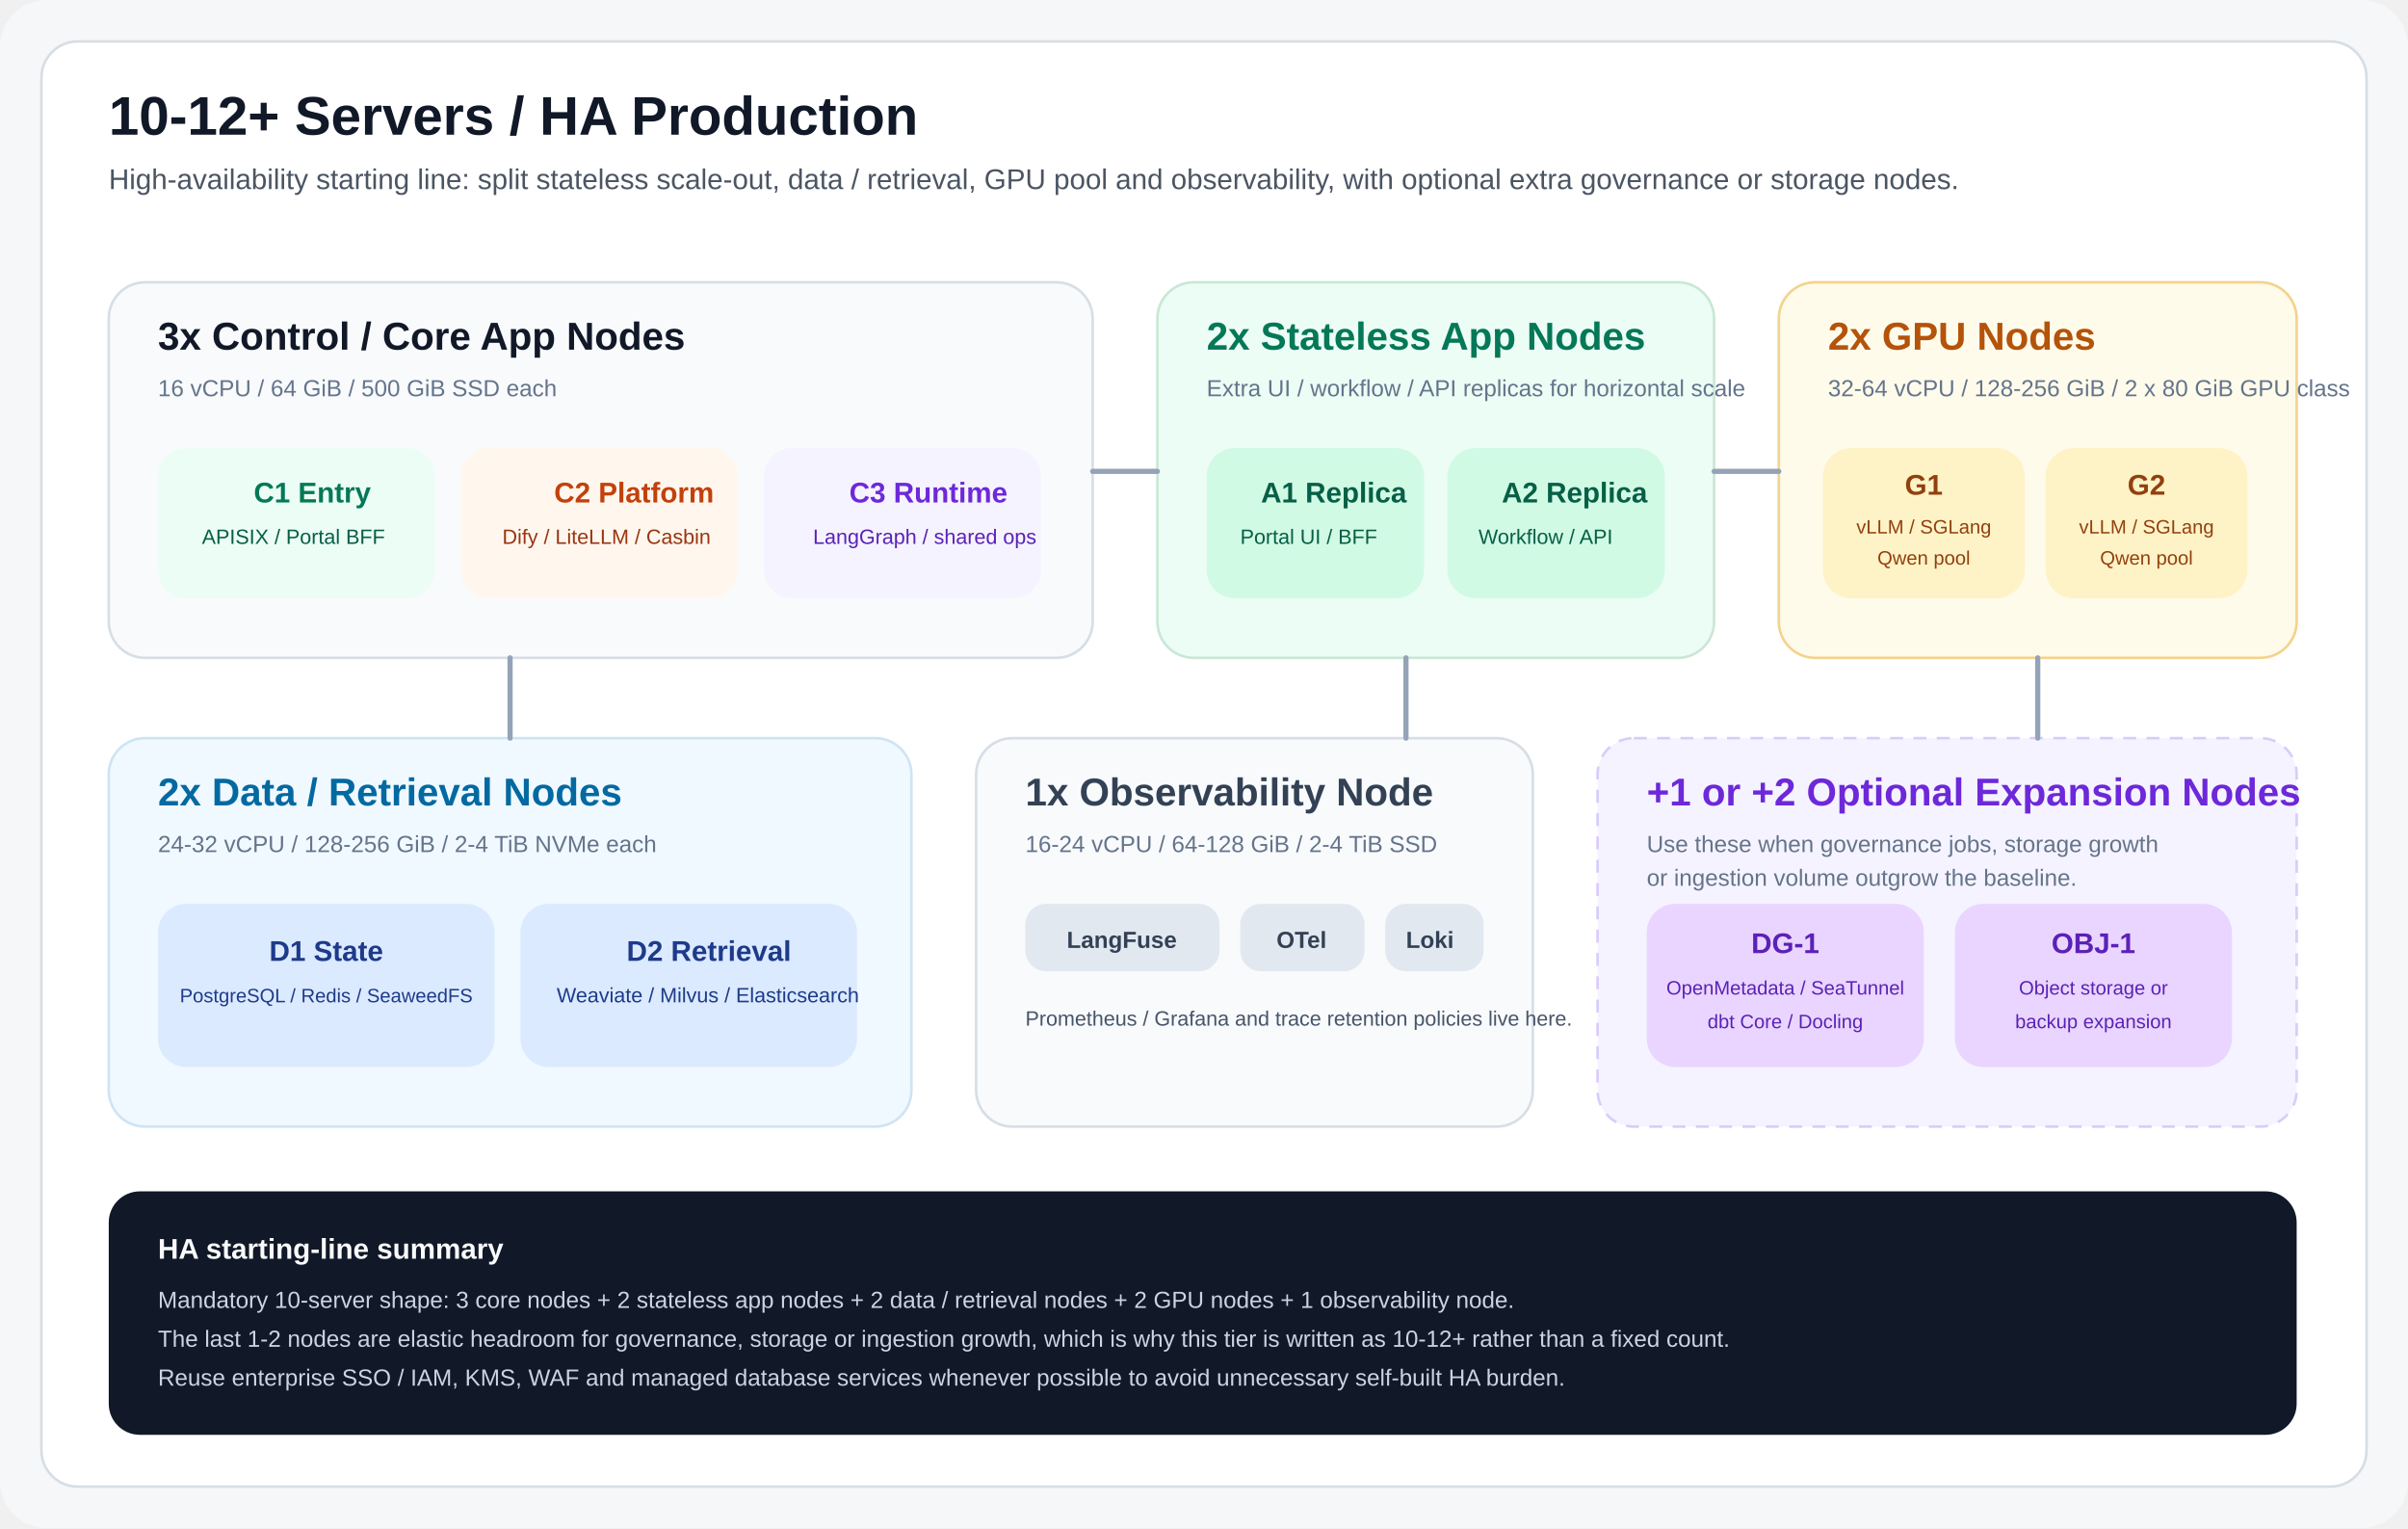
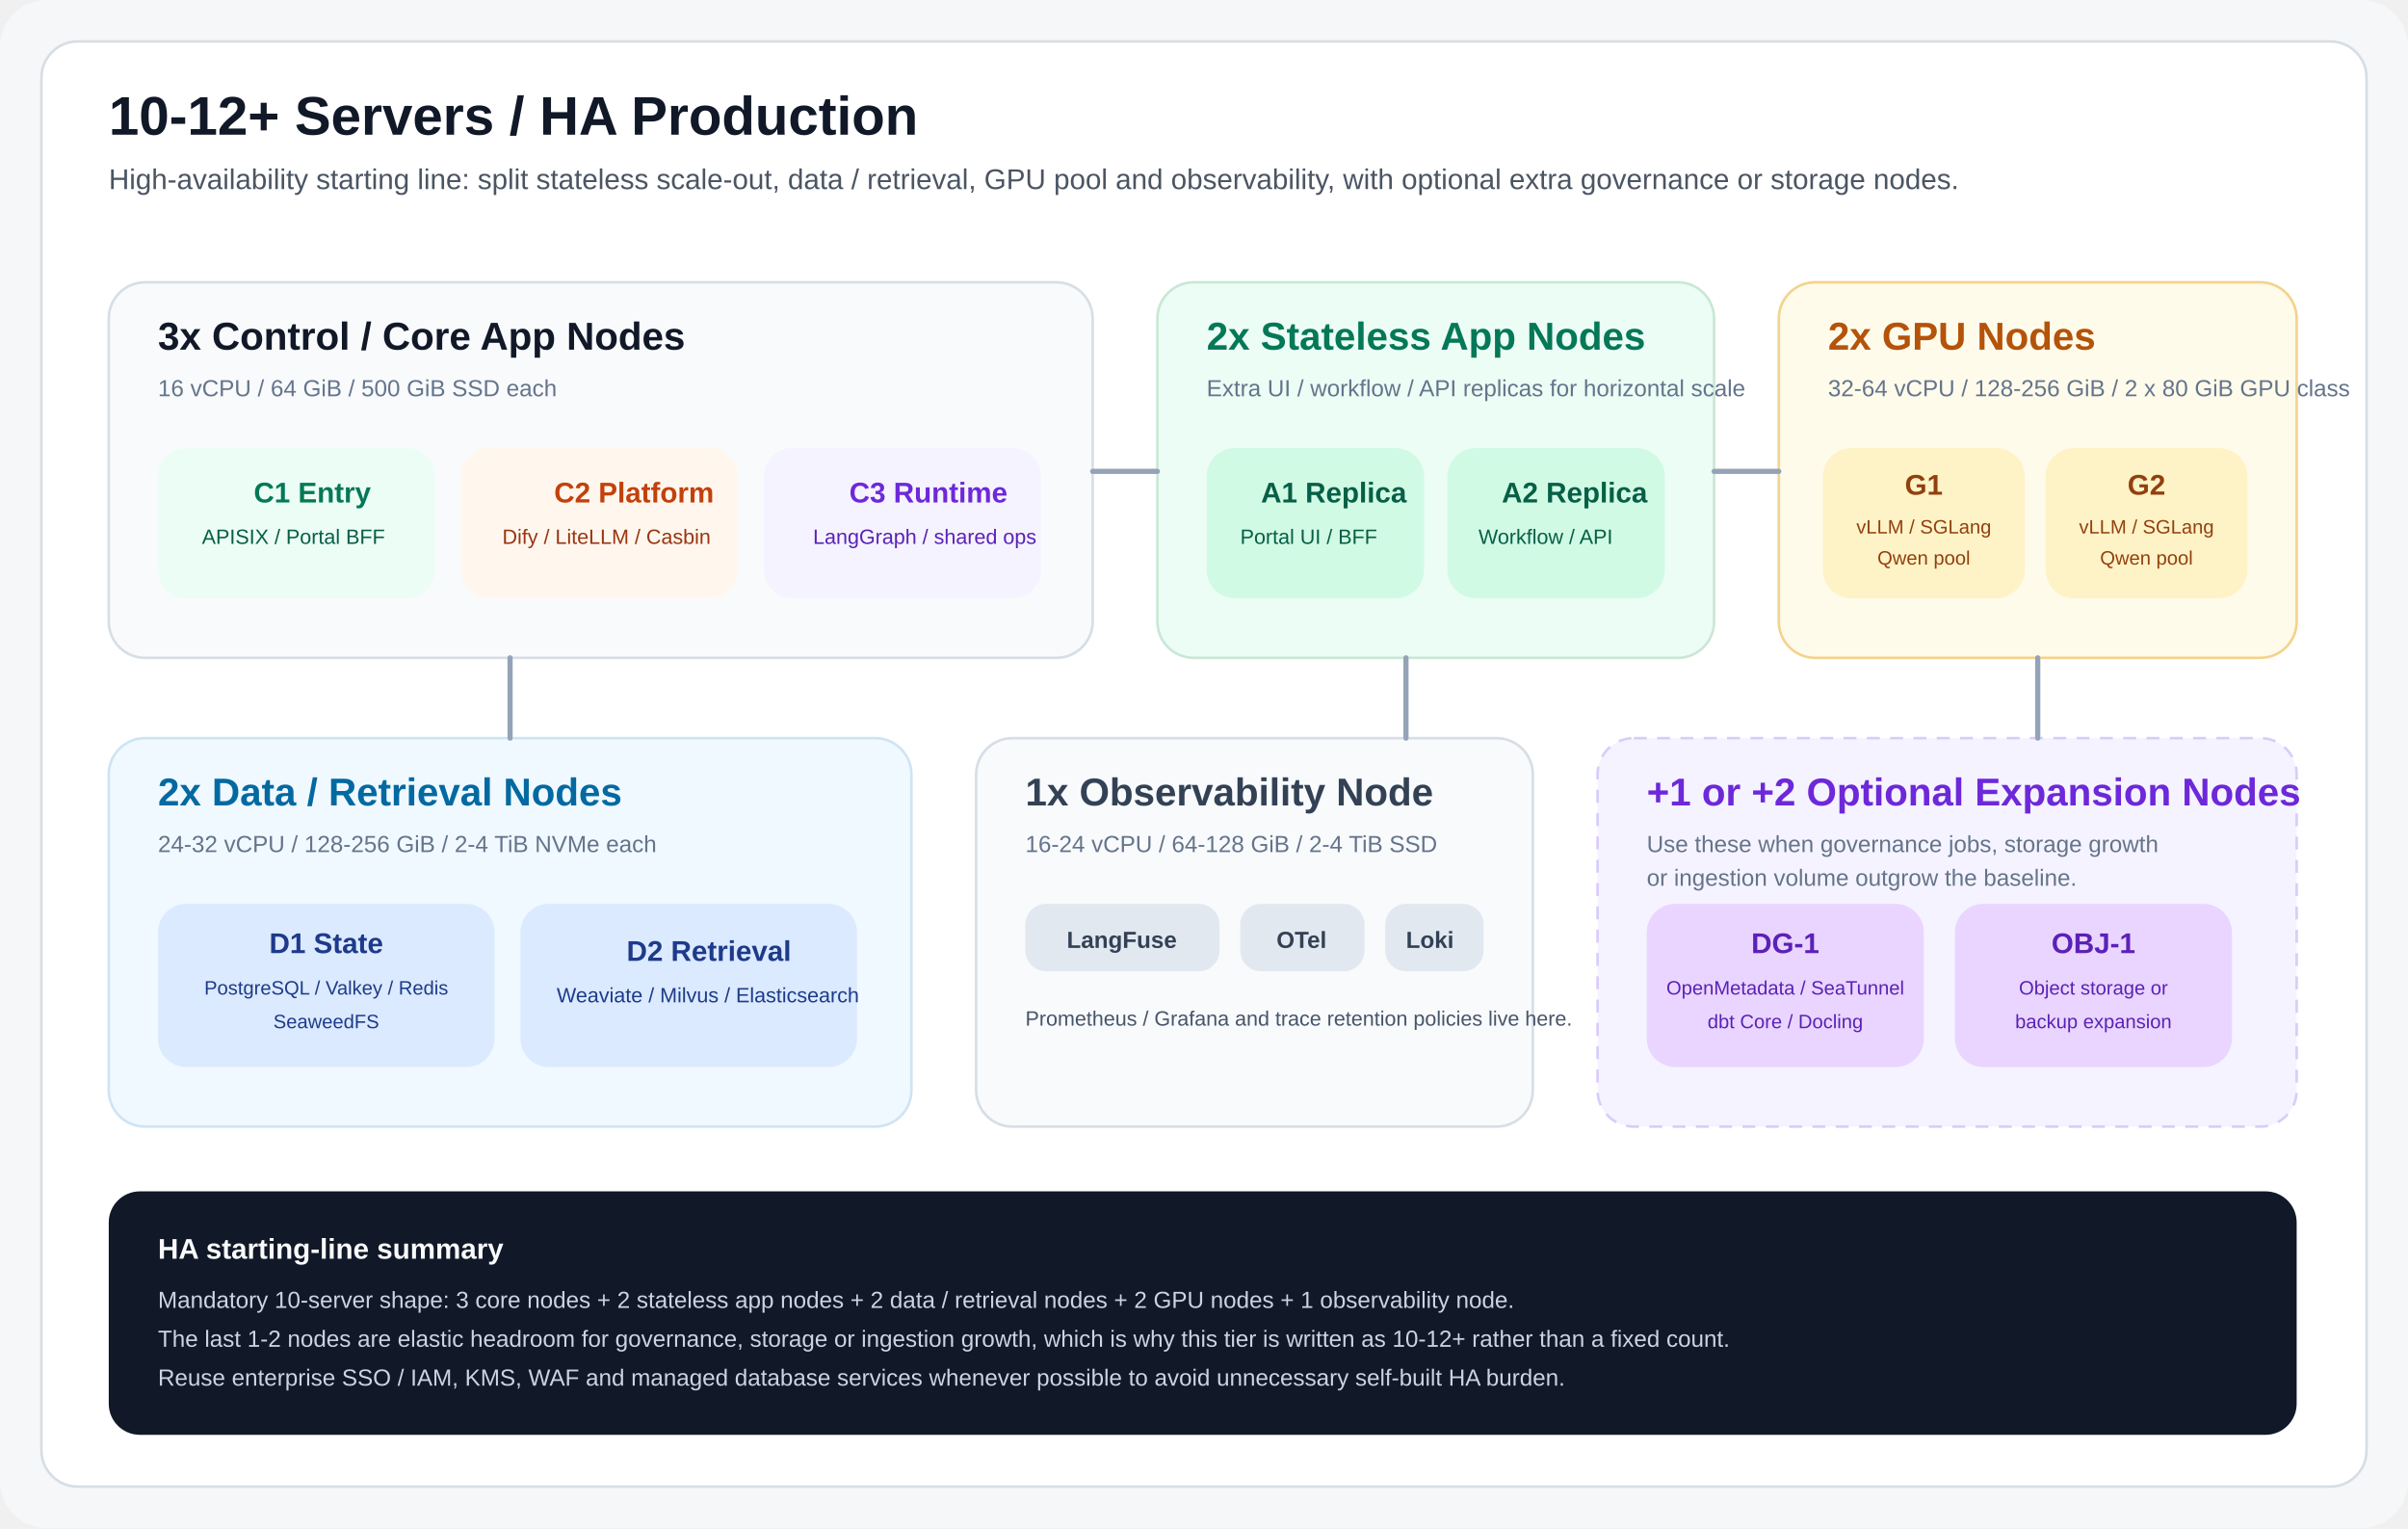
<svg xmlns="http://www.w3.org/2000/svg" width="1860" height="1180" viewBox="0 0 1860 1180" fill="none">
  <rect width="1860" height="1180" rx="36" fill="#F6F7F8" />
  <rect x="32" y="32" width="1796" height="1116" rx="28" fill="#FFFFFF" stroke="#D7DEE5" stroke-width="2" />
  <text x="84" y="104" fill="#111827" font-size="42" font-family="IBM Plex Sans, Arial, sans-serif" font-weight="700">10-12+ Servers / HA Production</text>
  <text x="84" y="146" fill="#4B5563" font-size="22" font-family="IBM Plex Sans, Arial, sans-serif">High-availability starting line: split stateless scale-out, data / retrieval, GPU pool and observability, with optional extra governance or storage nodes.</text>
  <g font-family="IBM Plex Sans, Arial, sans-serif">
    <rect x="84" y="218" width="760" height="290" rx="28" fill="#F8FAFC" stroke="#D7DEE5" stroke-width="2" />
    <text x="122" y="270" fill="#111827" font-size="30" font-weight="700">3x Control / Core App Nodes</text>
    <text x="122" y="306" fill="#64748B" font-size="18">16 vCPU / 64 GiB / 500 GiB SSD each</text>
    <rect x="122" y="346" width="214" height="116" rx="22" fill="#ECFDF5" />
    <rect x="356" y="346" width="214" height="116" rx="22" fill="#FFF7ED" />
    <rect x="590" y="346" width="214" height="116" rx="22" fill="#F5F3FF" />
    <text x="196" y="388" fill="#047857" font-size="22" font-weight="700">C1 Entry</text>
    <text x="156" y="420" fill="#065F46" font-size="16">APISIX / Portal BFF</text>
    <text x="428" y="388" fill="#C2410C" font-size="22" font-weight="700">C2 Platform</text>
    <text x="388" y="420" fill="#9A3412" font-size="16">Dify / LiteLLM / Casbin</text>
    <text x="656" y="388" fill="#6D28D9" font-size="22" font-weight="700">C3 Runtime</text>
    <text x="628" y="420" fill="#5B21B6" font-size="16">LangGraph / shared ops</text>
    <rect x="894" y="218" width="430" height="290" rx="28" fill="#ECFDF5" stroke="#CAE7D6" stroke-width="2" />
    <text x="932" y="270" fill="#047857" font-size="30" font-weight="700">2x Stateless App Nodes</text>
    <text x="932" y="306" fill="#64748B" font-size="18">Extra UI / workflow / API replicas for horizontal scale</text>
    <rect x="932" y="346" width="168" height="116" rx="22" fill="#D1FAE5" />
    <rect x="1118" y="346" width="168" height="116" rx="22" fill="#D1FAE5" />
    <text x="974" y="388" fill="#065F46" font-size="22" font-weight="700">A1 Replica</text>
    <text x="958" y="420" fill="#065F46" font-size="16">Portal UI / BFF</text>
    <text x="1160" y="388" fill="#065F46" font-size="22" font-weight="700">A2 Replica</text>
    <text x="1142" y="420" fill="#065F46" font-size="16">Workflow / API</text>
    <rect x="1374" y="218" width="400" height="290" rx="28" fill="#FFFBEB" stroke="#F3D38C" stroke-width="2" />
    <text x="1412" y="270" fill="#B45309" font-size="30" font-weight="700">2x GPU Nodes</text>
    <text x="1412" y="306" fill="#64748B" font-size="18">32-64 vCPU / 128-256 GiB / 2 x 80 GiB GPU class</text>
    <rect x="1408" y="346" width="156" height="116" rx="22" fill="#FEF3C7" />
    <rect x="1580" y="346" width="156" height="116" rx="22" fill="#FEF3C7" />
    <text x="1486" y="382" text-anchor="middle" fill="#92400E" font-size="22" font-weight="700">G1</text>
    <text x="1486" y="412" text-anchor="middle" fill="#92400E" font-size="15">vLLM / SGLang</text>
    <text x="1486" y="436" text-anchor="middle" fill="#92400E" font-size="15">Qwen pool</text>
    <text x="1658" y="382" text-anchor="middle" fill="#92400E" font-size="22" font-weight="700">G2</text>
    <text x="1658" y="412" text-anchor="middle" fill="#92400E" font-size="15">vLLM / SGLang</text>
    <text x="1658" y="436" text-anchor="middle" fill="#92400E" font-size="15">Qwen pool</text>
    <rect x="84" y="570" width="620" height="300" rx="28" fill="#F0F9FF" stroke="#CFE4F3" stroke-width="2" />
    <text x="122" y="622" fill="#0369A1" font-size="30" font-weight="700">2x Data / Retrieval Nodes</text>
    <text x="122" y="658" fill="#64748B" font-size="18">24-32 vCPU / 128-256 GiB / 2-4 TiB NVMe each</text>
    <rect x="122" y="698" width="260" height="126" rx="22" fill="#DBEAFE" />
    <rect x="402" y="698" width="260" height="126" rx="22" fill="#DBEAFE" />
-     <text x="252" y="742" text-anchor="middle" fill="#1E3A8A" font-size="22" font-weight="700">D1 State</text>
-     <text x="252" y="774" text-anchor="middle" fill="#1E3A8A" font-size="15">PostgreSQL / Redis / SeaweedFS</text>
+     <text x="252" y="736" text-anchor="middle" fill="#1E3A8A" font-size="22" font-weight="700">D1 State</text>
+     <text x="252" y="768" text-anchor="middle" fill="#1E3A8A" font-size="15">PostgreSQL / Valkey / Redis</text>
+     <text x="252" y="794" text-anchor="middle" fill="#1E3A8A" font-size="15">SeaweedFS</text>
    <text x="484" y="742" fill="#1E3A8A" font-size="22" font-weight="700">D2 Retrieval</text>
    <text x="430" y="774" fill="#1E3A8A" font-size="16">Weaviate / Milvus / Elasticsearch</text>
    <rect x="754" y="570" width="430" height="300" rx="28" fill="#F8FAFC" stroke="#D7DEE5" stroke-width="2" />
    <text x="792" y="622" fill="#334155" font-size="30" font-weight="700">1x Observability Node</text>
    <text x="792" y="658" fill="#64748B" font-size="18">16-24 vCPU / 64-128 GiB / 2-4 TiB SSD</text>
    <rect x="792" y="698" width="150" height="52" rx="16" fill="#E2E8F0" />
    <rect x="958" y="698" width="96" height="52" rx="16" fill="#E2E8F0" />
    <rect x="1070" y="698" width="76" height="52" rx="16" fill="#E2E8F0" />
    <text x="824" y="732" fill="#334155" font-size="18" font-weight="700">LangFuse</text>
    <text x="986" y="732" fill="#334155" font-size="18" font-weight="700">OTel</text>
    <text x="1086" y="732" fill="#334155" font-size="18" font-weight="700">Loki</text>
    <text x="792" y="792" fill="#475569" font-size="16">Prometheus / Grafana and trace retention policies live here.</text>
    <rect x="1234" y="570" width="540" height="300" rx="28" fill="#F5F3FF" stroke="#D9CCFB" stroke-width="2" stroke-dasharray="10 8" />
    <text x="1272" y="622" fill="#6D28D9" font-size="30" font-weight="700">+1 or +2 Optional Expansion Nodes</text>
    <text x="1272" y="658" fill="#64748B" font-size="18">Use these when governance jobs, storage growth</text>
    <text x="1272" y="684" fill="#64748B" font-size="18">or ingestion volume outgrow the baseline.</text>
    <rect x="1272" y="698" width="214" height="126" rx="22" fill="#E9D5FF" />
    <rect x="1510" y="698" width="214" height="126" rx="22" fill="#E9D5FF" />
    <text x="1379" y="736" text-anchor="middle" fill="#5B21B6" font-size="22" font-weight="700">DG-1</text>
    <text x="1379" y="768" text-anchor="middle" fill="#5B21B6" font-size="15">OpenMetadata / SeaTunnel</text>
    <text x="1379" y="794" text-anchor="middle" fill="#5B21B6" font-size="15">dbt Core / Docling</text>
    <text x="1617" y="736" text-anchor="middle" fill="#5B21B6" font-size="22" font-weight="700">OBJ-1</text>
    <text x="1617" y="768" text-anchor="middle" fill="#5B21B6" font-size="15">Object storage or</text>
    <text x="1617" y="794" text-anchor="middle" fill="#5B21B6" font-size="15">backup expansion</text>
    <path d="M844 364H894" stroke="#94A3B8" stroke-width="4" stroke-linecap="round" />
    <path d="M1324 364H1374" stroke="#94A3B8" stroke-width="4" stroke-linecap="round" />
    <path d="M394 508V570" stroke="#94A3B8" stroke-width="4" stroke-linecap="round" />
    <path d="M1086 508V570" stroke="#94A3B8" stroke-width="4" stroke-linecap="round" />
    <path d="M1574 508V570" stroke="#94A3B8" stroke-width="4" stroke-linecap="round" />
    <rect x="84" y="920" width="1690" height="188" rx="24" fill="#111827" />
    <text x="122" y="972" fill="#F9FAFB" font-size="22" font-weight="700">HA starting-line summary</text>
    <text x="122" y="1010" fill="#CBD5E1" font-size="18">Mandatory 10-server shape: 3 core nodes + 2 stateless app nodes + 2 data / retrieval nodes + 2 GPU nodes + 1 observability node.</text>
    <text x="122" y="1040" fill="#CBD5E1" font-size="18">The last 1-2 nodes are elastic headroom for governance, storage or ingestion growth, which is why this tier is written as 10-12+ rather than a fixed count.</text>
    <text x="122" y="1070" fill="#CBD5E1" font-size="18">Reuse enterprise SSO / IAM, KMS, WAF and managed database services whenever possible to avoid unnecessary self-built HA burden.</text>
  </g>
</svg>
